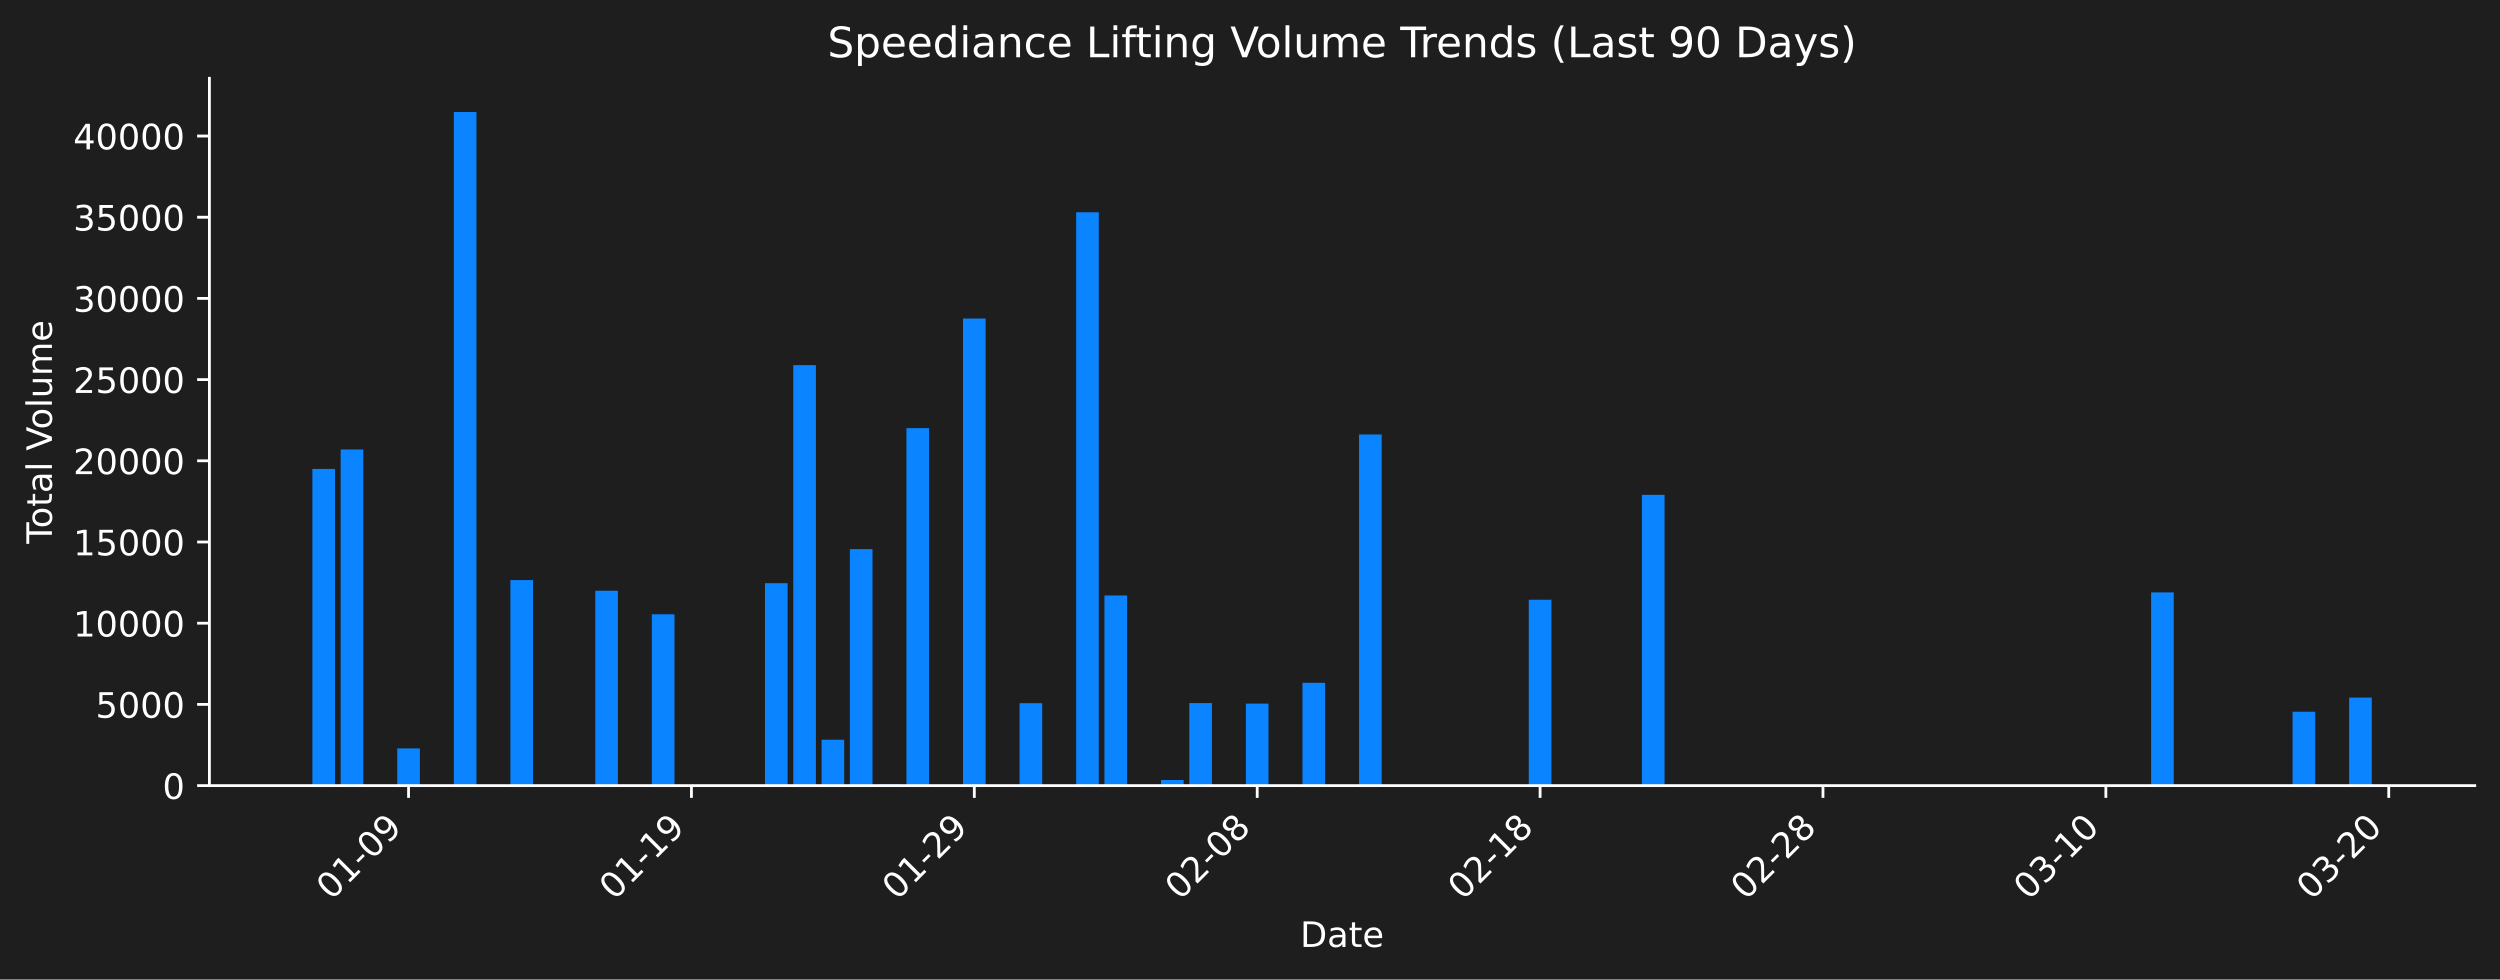
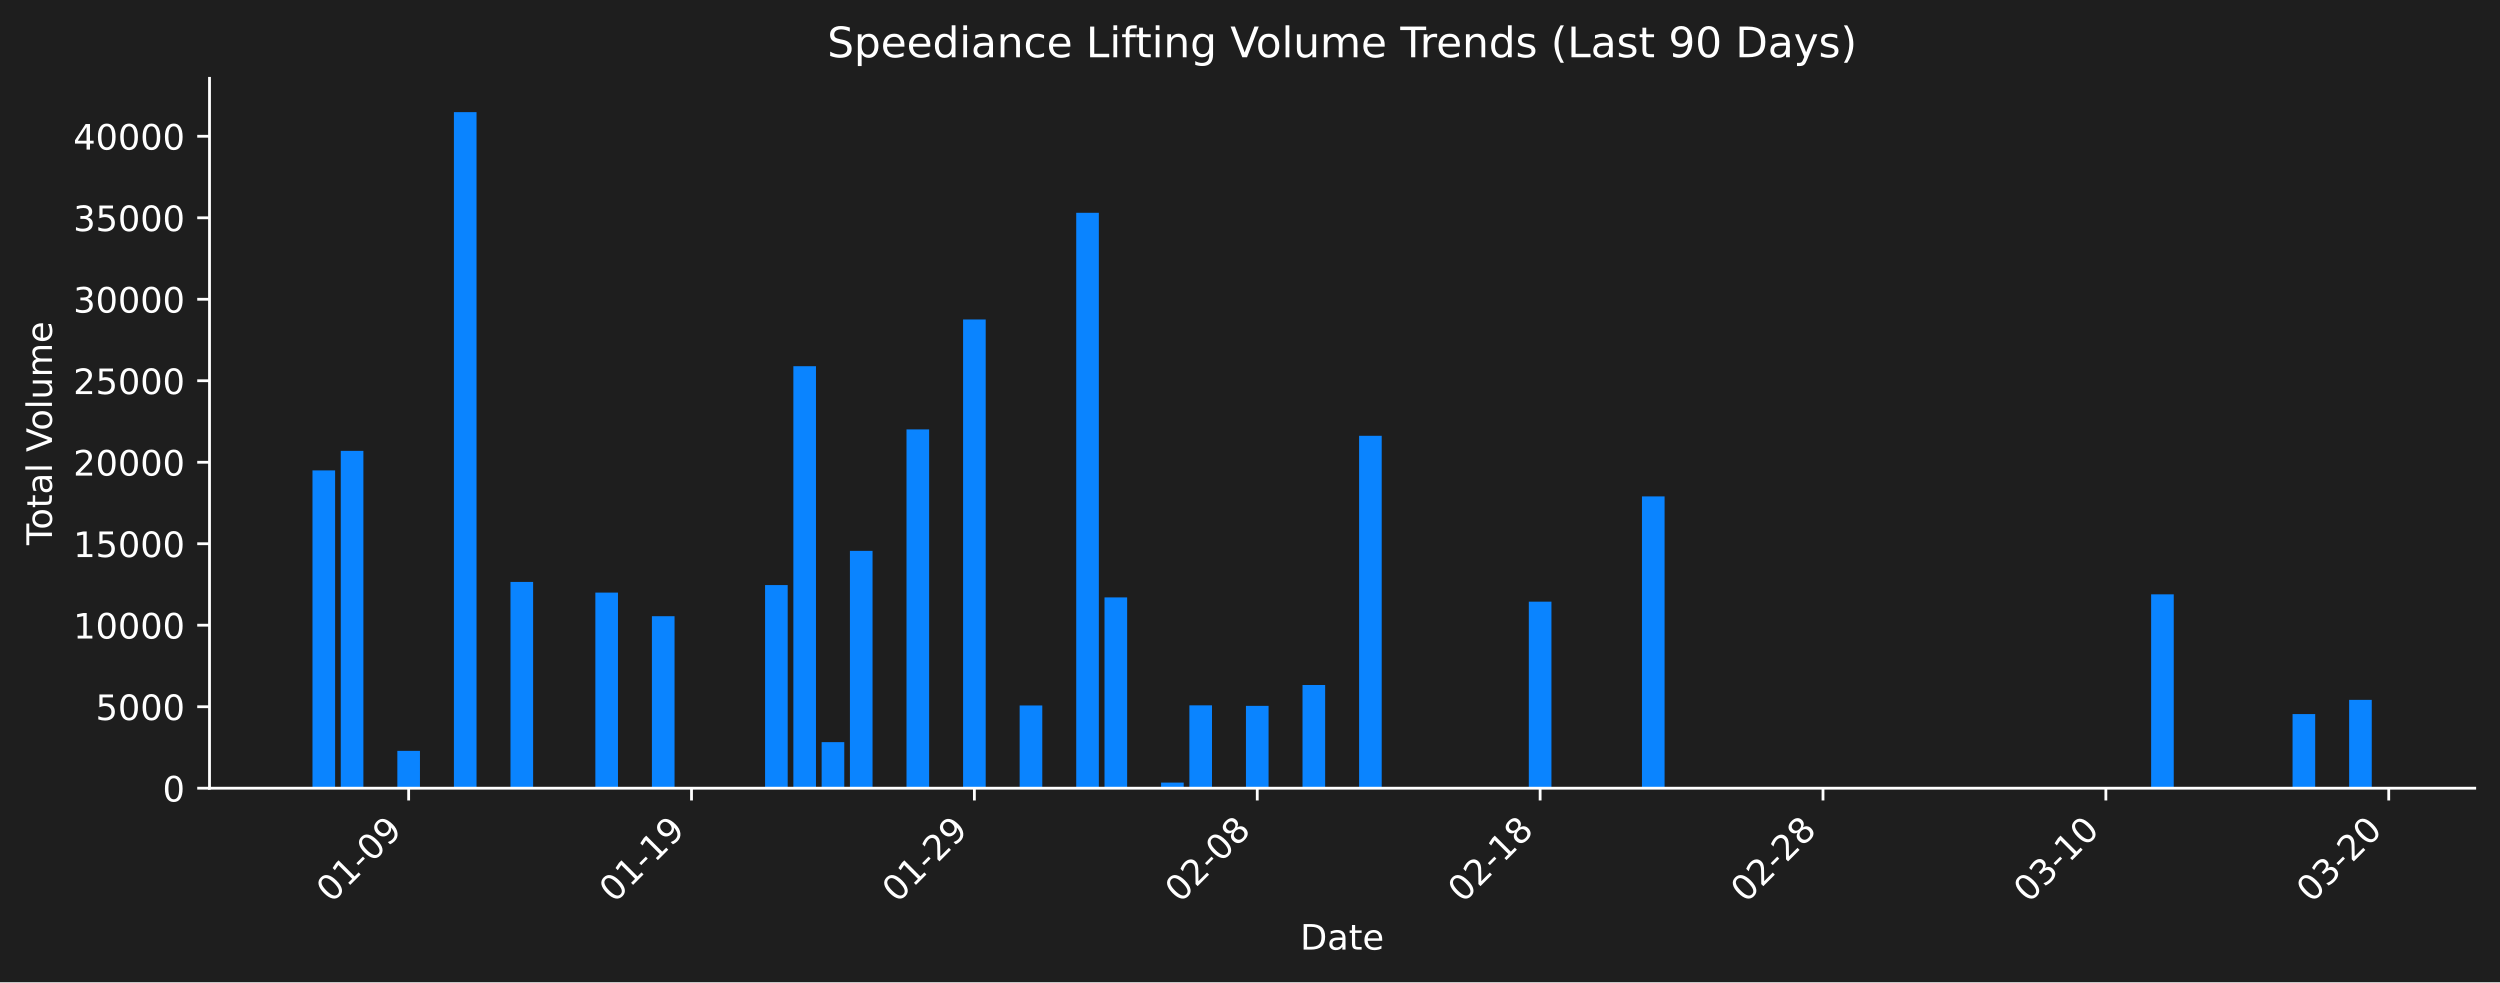
- <svg xmlns="http://www.w3.org/2000/svg" xmlns:xlink="http://www.w3.org/1999/xlink" width="712.621pt" height="279.207pt" viewBox="0 0 712.621 279.207" version="1.1">
+ <svg xmlns="http://www.w3.org/2000/svg" xmlns:xlink="http://www.w3.org/1999/xlink" width="712.261pt" height="279.832pt" viewBox="0 0 712.261 279.832" version="1.1">
  <defs>
    <style type="text/css">*{stroke-linejoin: round; stroke-linecap: butt}</style>
  </defs>
  <g id="figure_1">
    <g id="patch_1">
-       <path d="M 0 279.207  L 712.621 279.207  L 712.621 0  L 0 0  z " style="fill: #1e1e1e" />
+       <path d="M 0 279.832  L 712.261 279.832  L 712.261 0  L 0 0  z " style="fill: #1e1e1e" />
    </g>
    <g id="axes_1">
      <g id="patch_2">
-         <path d="M 59.691 223.939  L 705.421 223.939  L 705.421 22.318  L 59.691 22.318  L 59.691 223.939  z " style="fill: none" />
+         <path d="M 59.691 224.563  L 705.061 224.563  L 705.061 22.318  L 59.691 22.318  L 59.691 224.563  z " style="fill: none" />
      </g>
      <g id="patch_3">
-         <path d="M 89.042 223.939  L 95.493 223.939  L 95.493 133.677  L 89.042 133.677  z " clip-path="url(#pd6bc29a1fb)" style="fill: #0a84ff" />
+         <path d="M 89.026 224.563  L 95.473 224.563  L 95.473 134.022  L 89.026 134.022  z " clip-path="url(#p6dfd182c86)" style="fill: #0a84ff" />
      </g>
      <g id="patch_4">
-         <path d="M 97.106 223.939  L 103.556 223.939  L 103.556 128.127  L 97.106 128.127  z " clip-path="url(#pd6bc29a1fb)" style="fill: #0a84ff" />
+         <path d="M 97.085 224.563  L 103.532 224.563  L 103.532 128.454  L 97.085 128.454  z " clip-path="url(#p6dfd182c86)" style="fill: #0a84ff" />
      </g>
      <g id="patch_5">
-         <path d="M 113.233 223.939  L 119.684 223.939  L 119.684 213.324  L 113.233 213.324  z " clip-path="url(#pd6bc29a1fb)" style="fill: #0a84ff" />
+         <path d="M 113.203 224.563  L 119.65 224.563  L 119.65 213.916  L 113.203 213.916  z " clip-path="url(#p6dfd182c86)" style="fill: #0a84ff" />
      </g>
      <g id="patch_6">
-         <path d="M 129.36 223.939  L 135.811 223.939  L 135.811 31.919  L 129.36 31.919  z " clip-path="url(#pd6bc29a1fb)" style="fill: #0a84ff" />
+         <path d="M 129.321 224.563  L 135.768 224.563  L 135.768 31.949  L 129.321 31.949  z " clip-path="url(#p6dfd182c86)" style="fill: #0a84ff" />
      </g>
      <g id="patch_7">
-         <path d="M 145.487 223.939  L 151.938 223.939  L 151.938 165.353  L 145.487 165.353  z " clip-path="url(#pd6bc29a1fb)" style="fill: #0a84ff" />
+         <path d="M 145.439 224.563  L 151.886 224.563  L 151.886 165.796  L 145.439 165.796  z " clip-path="url(#p6dfd182c86)" style="fill: #0a84ff" />
      </g>
      <g id="patch_8">
-         <path d="M 169.678 223.939  L 176.128 223.939  L 176.128 168.381  L 169.678 168.381  z " clip-path="url(#pd6bc29a1fb)" style="fill: #0a84ff" />
+         <path d="M 169.616 224.563  L 176.064 224.563  L 176.064 168.833  L 169.616 168.833  z " clip-path="url(#p6dfd182c86)" style="fill: #0a84ff" />
      </g>
      <g id="patch_9">
-         <path d="M 185.805 223.939  L 192.256 223.939  L 192.256 175.093  L 185.805 175.093  z " clip-path="url(#pd6bc29a1fb)" style="fill: #0a84ff" />
+         <path d="M 185.734 224.563  L 192.182 224.563  L 192.182 175.566  L 185.734 175.566  z " clip-path="url(#p6dfd182c86)" style="fill: #0a84ff" />
      </g>
      <g id="patch_10">
-         <path d="M 218.059 223.939  L 224.51 223.939  L 224.51 166.238  L 218.059 166.238  z " clip-path="url(#pd6bc29a1fb)" style="fill: #0a84ff" />
+         <path d="M 217.971 224.563  L 224.418 224.563  L 224.418 166.683  L 217.971 166.683  z " clip-path="url(#p6dfd182c86)" style="fill: #0a84ff" />
      </g>
      <g id="patch_11">
-         <path d="M 226.123 223.939  L 232.573 223.939  L 232.573 104.079  L 226.123 104.079  z " clip-path="url(#pd6bc29a1fb)" style="fill: #0a84ff" />
+         <path d="M 226.03 224.563  L 232.477 224.563  L 232.477 104.332  L 226.03 104.332  z " clip-path="url(#p6dfd182c86)" style="fill: #0a84ff" />
      </g>
      <g id="patch_12">
-         <path d="M 234.186 223.939  L 240.637 223.939  L 240.637 210.858  L 234.186 210.858  z " clip-path="url(#pd6bc29a1fb)" style="fill: #0a84ff" />
+         <path d="M 234.089 224.563  L 240.536 224.563  L 240.536 211.442  L 234.089 211.442  z " clip-path="url(#p6dfd182c86)" style="fill: #0a84ff" />
      </g>
      <g id="patch_13">
-         <path d="M 242.25 223.939  L 248.701 223.939  L 248.701 156.53  L 242.25 156.53  z " clip-path="url(#pd6bc29a1fb)" style="fill: #0a84ff" />
+         <path d="M 242.148 224.563  L 248.595 224.563  L 248.595 156.946  L 242.148 156.946  z " clip-path="url(#p6dfd182c86)" style="fill: #0a84ff" />
      </g>
      <g id="patch_14">
-         <path d="M 250.313 223.939  L 256.764 223.939  L 256.764 223.6  L 250.313 223.6  z " clip-path="url(#pd6bc29a1fb)" style="fill: #0a84ff" />
+         <path d="M 250.207 224.563  L 256.654 224.563  L 256.654 224.224  L 250.207 224.224  z " clip-path="url(#p6dfd182c86)" style="fill: #0a84ff" />
      </g>
      <g id="patch_15">
-         <path d="M 258.377 223.939  L 264.828 223.939  L 264.828 122.033  L 258.377 122.033  z " clip-path="url(#pd6bc29a1fb)" style="fill: #0a84ff" />
+         <path d="M 258.266 224.563  L 264.713 224.563  L 264.713 122.341  L 258.266 122.341  z " clip-path="url(#p6dfd182c86)" style="fill: #0a84ff" />
      </g>
      <g id="patch_16">
-         <path d="M 274.504 223.939  L 280.955 223.939  L 280.955 90.803  L 274.504 90.803  z " clip-path="url(#pd6bc29a1fb)" style="fill: #0a84ff" />
+         <path d="M 274.384 224.563  L 280.831 224.563  L 280.831 91.015  L 274.384 91.015  z " clip-path="url(#p6dfd182c86)" style="fill: #0a84ff" />
      </g>
      <g id="patch_17">
-         <path d="M 282.567 223.939  L 289.018 223.939  L 289.018 223.79  L 282.567 223.79  z " clip-path="url(#pd6bc29a1fb)" style="fill: #0a84ff" />
+         <path d="M 282.443 224.563  L 288.89 224.563  L 288.89 224.414  L 282.443 224.414  z " clip-path="url(#p6dfd182c86)" style="fill: #0a84ff" />
      </g>
      <g id="patch_18">
-         <path d="M 290.631 223.939  L 297.082 223.939  L 297.082 200.442  L 290.631 200.442  z " clip-path="url(#pd6bc29a1fb)" style="fill: #0a84ff" />
+         <path d="M 290.502 224.563  L 296.95 224.563  L 296.95 200.993  L 290.502 200.993  z " clip-path="url(#p6dfd182c86)" style="fill: #0a84ff" />
      </g>
      <g id="patch_19">
-         <path d="M 306.758 223.939  L 313.209 223.939  L 313.209 60.51  L 306.758 60.51  z " clip-path="url(#pd6bc29a1fb)" style="fill: #0a84ff" />
+         <path d="M 306.62 224.563  L 313.068 224.563  L 313.068 60.629  L 306.62 60.629  z " clip-path="url(#p6dfd182c86)" style="fill: #0a84ff" />
      </g>
      <g id="patch_20">
-         <path d="M 314.822 223.939  L 321.273 223.939  L 321.273 169.737  L 314.822 169.737  z " clip-path="url(#pd6bc29a1fb)" style="fill: #0a84ff" />
+         <path d="M 314.679 224.563  L 321.127 224.563  L 321.127 170.194  L 314.679 170.194  z " clip-path="url(#p6dfd182c86)" style="fill: #0a84ff" />
      </g>
      <g id="patch_21">
-         <path d="M 330.949 223.939  L 337.4 223.939  L 337.4 222.344  L 330.949 222.344  z " clip-path="url(#pd6bc29a1fb)" style="fill: #0a84ff" />
+         <path d="M 330.798 224.563  L 337.245 224.563  L 337.245 222.964  L 330.798 222.964  z " clip-path="url(#p6dfd182c86)" style="fill: #0a84ff" />
      </g>
      <g id="patch_22">
-         <path d="M 339.012 223.939  L 345.463 223.939  L 345.463 200.409  L 339.012 200.409  z " clip-path="url(#pd6bc29a1fb)" style="fill: #0a84ff" />
+         <path d="M 338.857 224.563  L 345.304 224.563  L 345.304 200.961  L 338.857 200.961  z " clip-path="url(#p6dfd182c86)" style="fill: #0a84ff" />
      </g>
      <g id="patch_23">
-         <path d="M 355.14 223.939  L 361.59 223.939  L 361.59 200.553  L 355.14 200.553  z " clip-path="url(#pd6bc29a1fb)" style="fill: #0a84ff" />
+         <path d="M 354.975 224.563  L 361.422 224.563  L 361.422 201.105  L 354.975 201.105  z " clip-path="url(#p6dfd182c86)" style="fill: #0a84ff" />
      </g>
      <g id="patch_24">
-         <path d="M 371.267 223.939  L 377.717 223.939  L 377.717 194.625  L 371.267 194.625  z " clip-path="url(#pd6bc29a1fb)" style="fill: #0a84ff" />
+         <path d="M 371.093 224.563  L 377.54 224.563  L 377.54 195.159  L 371.093 195.159  z " clip-path="url(#p6dfd182c86)" style="fill: #0a84ff" />
      </g>
      <g id="patch_25">
-         <path d="M 387.394 223.939  L 393.845 223.939  L 393.845 123.845  L 387.394 123.845  z " clip-path="url(#pd6bc29a1fb)" style="fill: #0a84ff" />
+         <path d="M 387.211 224.563  L 393.658 224.563  L 393.658 124.159  L 387.211 124.159  z " clip-path="url(#p6dfd182c86)" style="fill: #0a84ff" />
      </g>
      <g id="patch_26">
-         <path d="M 435.775 223.939  L 442.226 223.939  L 442.226 170.95  L 435.775 170.95  z " clip-path="url(#pd6bc29a1fb)" style="fill: #0a84ff" />
+         <path d="M 435.565 224.563  L 442.013 224.563  L 442.013 171.41  L 435.565 171.41  z " clip-path="url(#p6dfd182c86)" style="fill: #0a84ff" />
      </g>
      <g id="patch_27">
-         <path d="M 468.029 223.939  L 474.48 223.939  L 474.48 141.063  L 468.029 141.063  z " clip-path="url(#pd6bc29a1fb)" style="fill: #0a84ff" />
+         <path d="M 467.802 224.563  L 474.249 224.563  L 474.249 141.43  L 467.802 141.43  z " clip-path="url(#p6dfd182c86)" style="fill: #0a84ff" />
      </g>
      <g id="patch_28">
-         <path d="M 613.173 223.939  L 619.624 223.939  L 619.624 168.867  L 613.173 168.867  z " clip-path="url(#pd6bc29a1fb)" style="fill: #0a84ff" />
+         <path d="M 612.865 224.563  L 619.312 224.563  L 619.312 169.321  L 612.865 169.321  z " clip-path="url(#p6dfd182c86)" style="fill: #0a84ff" />
      </g>
      <g id="patch_29">
-         <path d="M 653.491 223.939  L 659.942 223.939  L 659.942 202.876  L 653.491 202.876  z " clip-path="url(#pd6bc29a1fb)" style="fill: #0a84ff" />
+         <path d="M 653.16 224.563  L 659.607 224.563  L 659.607 203.436  L 653.16 203.436  z " clip-path="url(#p6dfd182c86)" style="fill: #0a84ff" />
      </g>
      <g id="patch_30">
-         <path d="M 669.618 223.939  L 676.069 223.939  L 676.069 198.844  L 669.618 198.844  z " clip-path="url(#pd6bc29a1fb)" style="fill: #0a84ff" />
+         <path d="M 669.278 224.563  L 675.726 224.563  L 675.726 199.391  L 669.278 199.391  z " clip-path="url(#p6dfd182c86)" style="fill: #0a84ff" />
      </g>
      <g id="matplotlib.axis_1">
        <g id="xtick_1">
          <g id="line2d_1">
            <defs>
-               <path id="ma59f848397" d="M 0 0  L 0 3.5  " style="stroke: #ffffff; stroke-width: 0.8" />
+               <path id="mff3b256aa1" d="M 0 0  L 0 3.5  " style="stroke: #ffffff; stroke-width: 0.8" />
            </defs>
            <g>
-               <use xlink:href="#ma59f848397" x="116.458" y="223.939" style="fill: #ffffff; stroke: #ffffff; stroke-width: 0.8" />
+               <use xlink:href="#mff3b256aa1" x="116.426" y="224.563" style="fill: #ffffff; stroke: #ffffff; stroke-width: 0.8" />
            </g>
          </g>
          <g id="text_1">
-             <g style="fill: #ffffff" transform="translate(94.44056 256.8584) rotate(-45) scale(0.1 -0.1)">
+             <g style="fill: #ffffff" transform="translate(94.40891 257.483) rotate(-45) scale(0.1 -0.1)">
              <defs>
                <path id="DejaVuSans-30" d="M 2034 4250  Q 1547 4250 1301 3770  Q 1056 3291 1056 2328  Q 1056 1369 1301 889  Q 1547 409 2034 409  Q 2525 409 2770 889  Q 3016 1369 3016 2328  Q 3016 3291 2770 3770  Q 2525 4250 2034 4250  z M 2034 4750  Q 2819 4750 3233 4129  Q 3647 3509 3647 2328  Q 3647 1150 3233 529  Q 2819 -91 2034 -91  Q 1250 -91 836 529  Q 422 1150 422 2328  Q 422 3509 836 4129  Q 1250 4750 2034 4750  z " transform="scale(0.015625)" />
                <path id="DejaVuSans-31" d="M 794 531  L 1825 531  L 1825 4091  L 703 3866  L 703 4441  L 1819 4666  L 2450 4666  L 2450 531  L 3481 531  L 3481 0  L 794 0  L 794 531  z " transform="scale(0.015625)" />
                <path id="DejaVuSans-2d" d="M 313 2009  L 1997 2009  L 1997 1497  L 313 1497  L 313 2009  z " transform="scale(0.015625)" />
                <path id="DejaVuSans-39" d="M 703 97  L 703 672  Q 941 559 1184 500  Q 1428 441 1663 441  Q 2288 441 2617 861  Q 2947 1281 2994 2138  Q 2813 1869 2534 1725  Q 2256 1581 1919 1581  Q 1219 1581 811 2004  Q 403 2428 403 3163  Q 403 3881 828 4315  Q 1253 4750 1959 4750  Q 2769 4750 3195 4129  Q 3622 3509 3622 2328  Q 3622 1225 3098 567  Q 2575 -91 1691 -91  Q 1453 -91 1209 -44  Q 966 3 703 97  z M 1959 2075  Q 2384 2075 2632 2365  Q 2881 2656 2881 3163  Q 2881 3666 2632 3958  Q 2384 4250 1959 4250  Q 1534 4250 1286 3958  Q 1038 3666 1038 3163  Q 1038 2656 1286 2365  Q 1534 2075 1959 2075  z " transform="scale(0.015625)" />
              </defs>
              <use xlink:href="#DejaVuSans-30" />
              <use xlink:href="#DejaVuSans-31" transform="translate(63.62305 0)" />
              <use xlink:href="#DejaVuSans-2d" transform="translate(127.2461 0)" />
              <use xlink:href="#DejaVuSans-30" transform="translate(163.3301 0)" />
              <use xlink:href="#DejaVuSans-39" transform="translate(226.9531 0)" />
            </g>
          </g>
        </g>
        <g id="xtick_2">
          <g id="line2d_2">
            <g>
-               <use xlink:href="#ma59f848397" x="197.094" y="223.939" style="fill: #ffffff; stroke: #ffffff; stroke-width: 0.8" />
+               <use xlink:href="#mff3b256aa1" x="197.017" y="224.563" style="fill: #ffffff; stroke: #ffffff; stroke-width: 0.8" />
            </g>
          </g>
          <g id="text_2">
-             <g style="fill: #ffffff" transform="translate(175.0762 256.8584) rotate(-45) scale(0.1 -0.1)">
+             <g style="fill: #ffffff" transform="translate(174.9996 257.483) rotate(-45) scale(0.1 -0.1)">
              <use xlink:href="#DejaVuSans-30" />
              <use xlink:href="#DejaVuSans-31" transform="translate(63.62305 0)" />
              <use xlink:href="#DejaVuSans-2d" transform="translate(127.2461 0)" />
              <use xlink:href="#DejaVuSans-31" transform="translate(163.3301 0)" />
              <use xlink:href="#DejaVuSans-39" transform="translate(226.9531 0)" />
            </g>
          </g>
        </g>
        <g id="xtick_3">
          <g id="line2d_3">
            <g>
-               <use xlink:href="#ma59f848397" x="277.729" y="223.939" style="fill: #ffffff; stroke: #ffffff; stroke-width: 0.8" />
+               <use xlink:href="#mff3b256aa1" x="277.608" y="224.563" style="fill: #ffffff; stroke: #ffffff; stroke-width: 0.8" />
            </g>
          </g>
          <g id="text_3">
-             <g style="fill: #ffffff" transform="translate(255.7118 256.8584) rotate(-45) scale(0.1 -0.1)">
+             <g style="fill: #ffffff" transform="translate(255.5902 257.483) rotate(-45) scale(0.1 -0.1)">
              <defs>
                <path id="DejaVuSans-32" d="M 1228 531  L 3431 531  L 3431 0  L 469 0  L 469 531  Q 828 903 1448 1529  Q 2069 2156 2228 2338  Q 2531 2678 2651 2914  Q 2772 3150 2772 3378  Q 2772 3750 2511 3984  Q 2250 4219 1831 4219  Q 1534 4219 1204 4116  Q 875 4013 500 3803  L 500 4441  Q 881 4594 1212 4672  Q 1544 4750 1819 4750  Q 2544 4750 2975 4387  Q 3406 4025 3406 3419  Q 3406 3131 3298 2873  Q 3191 2616 2906 2266  Q 2828 2175 2409 1742  Q 1991 1309 1228 531  z " transform="scale(0.015625)" />
              </defs>
              <use xlink:href="#DejaVuSans-30" />
              <use xlink:href="#DejaVuSans-31" transform="translate(63.62305 0)" />
              <use xlink:href="#DejaVuSans-2d" transform="translate(127.2461 0)" />
              <use xlink:href="#DejaVuSans-32" transform="translate(163.3301 0)" />
              <use xlink:href="#DejaVuSans-39" transform="translate(226.9531 0)" />
            </g>
          </g>
        </g>
        <g id="xtick_4">
          <g id="line2d_4">
            <g>
-               <use xlink:href="#ma59f848397" x="358.365" y="223.939" style="fill: #ffffff; stroke: #ffffff; stroke-width: 0.8" />
+               <use xlink:href="#mff3b256aa1" x="358.198" y="224.563" style="fill: #ffffff; stroke: #ffffff; stroke-width: 0.8" />
            </g>
          </g>
          <g id="text_4">
-             <g style="fill: #ffffff" transform="translate(336.3474 256.8584) rotate(-45) scale(0.1 -0.1)">
+             <g style="fill: #ffffff" transform="translate(336.1809 257.483) rotate(-45) scale(0.1 -0.1)">
              <defs>
                <path id="DejaVuSans-38" d="M 2034 2216  Q 1584 2216 1326 1975  Q 1069 1734 1069 1313  Q 1069 891 1326 650  Q 1584 409 2034 409  Q 2484 409 2743 651  Q 3003 894 3003 1313  Q 3003 1734 2745 1975  Q 2488 2216 2034 2216  z M 1403 2484  Q 997 2584 770 2862  Q 544 3141 544 3541  Q 544 4100 942 4425  Q 1341 4750 2034 4750  Q 2731 4750 3128 4425  Q 3525 4100 3525 3541  Q 3525 3141 3298 2862  Q 3072 2584 2669 2484  Q 3125 2378 3379 2068  Q 3634 1759 3634 1313  Q 3634 634 3220 271  Q 2806 -91 2034 -91  Q 1263 -91 848 271  Q 434 634 434 1313  Q 434 1759 690 2068  Q 947 2378 1403 2484  z M 1172 3481  Q 1172 3119 1398 2916  Q 1625 2713 2034 2713  Q 2441 2713 2670 2916  Q 2900 3119 2900 3481  Q 2900 3844 2670 4047  Q 2441 4250 2034 4250  Q 1625 4250 1398 4047  Q 1172 3844 1172 3481  z " transform="scale(0.015625)" />
              </defs>
              <use xlink:href="#DejaVuSans-30" />
              <use xlink:href="#DejaVuSans-32" transform="translate(63.62305 0)" />
              <use xlink:href="#DejaVuSans-2d" transform="translate(127.2461 0)" />
              <use xlink:href="#DejaVuSans-30" transform="translate(163.3301 0)" />
              <use xlink:href="#DejaVuSans-38" transform="translate(226.9531 0)" />
            </g>
          </g>
        </g>
        <g id="xtick_5">
          <g id="line2d_5">
            <g>
-               <use xlink:href="#ma59f848397" x="439.001" y="223.939" style="fill: #ffffff; stroke: #ffffff; stroke-width: 0.8" />
+               <use xlink:href="#mff3b256aa1" x="438.789" y="224.563" style="fill: #ffffff; stroke: #ffffff; stroke-width: 0.8" />
            </g>
          </g>
          <g id="text_5">
-             <g style="fill: #ffffff" transform="translate(416.983 256.8584) rotate(-45) scale(0.1 -0.1)">
+             <g style="fill: #ffffff" transform="translate(416.7715 257.483) rotate(-45) scale(0.1 -0.1)">
              <use xlink:href="#DejaVuSans-30" />
              <use xlink:href="#DejaVuSans-32" transform="translate(63.62305 0)" />
              <use xlink:href="#DejaVuSans-2d" transform="translate(127.2461 0)" />
              <use xlink:href="#DejaVuSans-31" transform="translate(163.3301 0)" />
              <use xlink:href="#DejaVuSans-38" transform="translate(226.9531 0)" />
            </g>
          </g>
        </g>
        <g id="xtick_6">
          <g id="line2d_6">
            <g>
-               <use xlink:href="#ma59f848397" x="519.636" y="223.939" style="fill: #ffffff; stroke: #ffffff; stroke-width: 0.8" />
+               <use xlink:href="#mff3b256aa1" x="519.38" y="224.563" style="fill: #ffffff; stroke: #ffffff; stroke-width: 0.8" />
            </g>
          </g>
          <g id="text_6">
-             <g style="fill: #ffffff" transform="translate(497.6186 256.8584) rotate(-45) scale(0.1 -0.1)">
+             <g style="fill: #ffffff" transform="translate(497.3622 257.483) rotate(-45) scale(0.1 -0.1)">
              <use xlink:href="#DejaVuSans-30" />
              <use xlink:href="#DejaVuSans-32" transform="translate(63.62305 0)" />
              <use xlink:href="#DejaVuSans-2d" transform="translate(127.2461 0)" />
              <use xlink:href="#DejaVuSans-32" transform="translate(163.3301 0)" />
              <use xlink:href="#DejaVuSans-38" transform="translate(226.9531 0)" />
            </g>
          </g>
        </g>
        <g id="xtick_7">
          <g id="line2d_7">
            <g>
-               <use xlink:href="#ma59f848397" x="600.272" y="223.939" style="fill: #ffffff; stroke: #ffffff; stroke-width: 0.8" />
+               <use xlink:href="#mff3b256aa1" x="599.97" y="224.563" style="fill: #ffffff; stroke: #ffffff; stroke-width: 0.8" />
            </g>
          </g>
          <g id="text_7">
-             <g style="fill: #ffffff" transform="translate(578.2542 256.8584) rotate(-45) scale(0.1 -0.1)">
+             <g style="fill: #ffffff" transform="translate(577.9529 257.483) rotate(-45) scale(0.1 -0.1)">
              <defs>
                <path id="DejaVuSans-33" d="M 2597 2516  Q 3050 2419 3304 2112  Q 3559 1806 3559 1356  Q 3559 666 3084 287  Q 2609 -91 1734 -91  Q 1441 -91 1130 -33  Q 819 25 488 141  L 488 750  Q 750 597 1062 519  Q 1375 441 1716 441  Q 2309 441 2620 675  Q 2931 909 2931 1356  Q 2931 1769 2642 2001  Q 2353 2234 1838 2234  L 1294 2234  L 1294 2753  L 1863 2753  Q 2328 2753 2575 2939  Q 2822 3125 2822 3475  Q 2822 3834 2567 4026  Q 2313 4219 1838 4219  Q 1578 4219 1281 4162  Q 984 4106 628 3988  L 628 4550  Q 988 4650 1302 4700  Q 1616 4750 1894 4750  Q 2613 4750 3031 4423  Q 3450 4097 3450 3541  Q 3450 3153 3228 2886  Q 3006 2619 2597 2516  z " transform="scale(0.015625)" />
              </defs>
              <use xlink:href="#DejaVuSans-30" />
              <use xlink:href="#DejaVuSans-33" transform="translate(63.62305 0)" />
              <use xlink:href="#DejaVuSans-2d" transform="translate(127.2461 0)" />
              <use xlink:href="#DejaVuSans-31" transform="translate(163.3301 0)" />
              <use xlink:href="#DejaVuSans-30" transform="translate(226.9531 0)" />
            </g>
          </g>
        </g>
        <g id="xtick_8">
          <g id="line2d_8">
            <g>
-               <use xlink:href="#ma59f848397" x="680.907" y="223.939" style="fill: #ffffff; stroke: #ffffff; stroke-width: 0.8" />
+               <use xlink:href="#mff3b256aa1" x="680.561" y="224.563" style="fill: #ffffff; stroke: #ffffff; stroke-width: 0.8" />
            </g>
          </g>
          <g id="text_8">
-             <g style="fill: #ffffff" transform="translate(658.8899 256.8584) rotate(-45) scale(0.1 -0.1)">
+             <g style="fill: #ffffff" transform="translate(658.5435 257.483) rotate(-45) scale(0.1 -0.1)">
              <use xlink:href="#DejaVuSans-30" />
              <use xlink:href="#DejaVuSans-33" transform="translate(63.62305 0)" />
              <use xlink:href="#DejaVuSans-2d" transform="translate(127.2461 0)" />
              <use xlink:href="#DejaVuSans-32" transform="translate(163.3301 0)" />
              <use xlink:href="#DejaVuSans-30" transform="translate(226.9531 0)" />
            </g>
          </g>
        </g>
        <g id="text_9">
-           <g style="fill: #ffffff" transform="translate(370.6048 269.9274) scale(0.1 -0.1)">
+           <g style="fill: #ffffff" transform="translate(370.4248 270.552) scale(0.1 -0.1)">
            <defs>
              <path id="DejaVuSans-44" d="M 1259 4147  L 1259 519  L 2022 519  Q 2988 519 3436 956  Q 3884 1394 3884 2338  Q 3884 3275 3436 3711  Q 2988 4147 2022 4147  L 1259 4147  z M 628 4666  L 1925 4666  Q 3281 4666 3915 4102  Q 4550 3538 4550 2338  Q 4550 1131 3912 565  Q 3275 0 1925 0  L 628 0  L 628 4666  z " transform="scale(0.015625)" />
              <path id="DejaVuSans-61" d="M 2194 1759  Q 1497 1759 1228 1600  Q 959 1441 959 1056  Q 959 750 1161 570  Q 1363 391 1709 391  Q 2188 391 2477 730  Q 2766 1069 2766 1631  L 2766 1759  L 2194 1759  z M 3341 1997  L 3341 0  L 2766 0  L 2766 531  Q 2569 213 2275 61  Q 1981 -91 1556 -91  Q 1019 -91 701 211  Q 384 513 384 1019  Q 384 1609 779 1909  Q 1175 2209 1959 2209  L 2766 2209  L 2766 2266  Q 2766 2663 2505 2880  Q 2244 3097 1772 3097  Q 1472 3097 1187 3025  Q 903 2953 641 2809  L 641 3341  Q 956 3463 1253 3523  Q 1550 3584 1831 3584  Q 2591 3584 2966 3190  Q 3341 2797 3341 1997  z " transform="scale(0.015625)" />
              <path id="DejaVuSans-74" d="M 1172 4494  L 1172 3500  L 2356 3500  L 2356 3053  L 1172 3053  L 1172 1153  Q 1172 725 1289 603  Q 1406 481 1766 481  L 2356 481  L 2356 0  L 1766 0  Q 1100 0 847 248  Q 594 497 594 1153  L 594 3053  L 172 3053  L 172 3500  L 594 3500  L 594 4494  L 1172 4494  z " transform="scale(0.015625)" />
              <path id="DejaVuSans-65" d="M 3597 1894  L 3597 1613  L 953 1613  Q 991 1019 1311 708  Q 1631 397 2203 397  Q 2534 397 2845 478  Q 3156 559 3463 722  L 3463 178  Q 3153 47 2828 -22  Q 2503 -91 2169 -91  Q 1331 -91 842 396  Q 353 884 353 1716  Q 353 2575 817 3079  Q 1281 3584 2069 3584  Q 2775 3584 3186 3129  Q 3597 2675 3597 1894  z M 3022 2063  Q 3016 2534 2758 2815  Q 2500 3097 2075 3097  Q 1594 3097 1305 2825  Q 1016 2553 972 2059  L 3022 2063  z " transform="scale(0.015625)" />
            </defs>
            <use xlink:href="#DejaVuSans-44" />
            <use xlink:href="#DejaVuSans-61" transform="translate(77.00195 0)" />
            <use xlink:href="#DejaVuSans-74" transform="translate(138.2812 0)" />
            <use xlink:href="#DejaVuSans-65" transform="translate(177.4902 0)" />
          </g>
        </g>
      </g>
      <g id="matplotlib.axis_2">
        <g id="ytick_1">
          <g id="line2d_9">
            <defs>
-               <path id="m8be7cfb308" d="M 0 0  L -3.5 0  " style="stroke: #ffffff; stroke-width: 0.8" />
+               <path id="m196c64fb86" d="M 0 0  L -3.5 0  " style="stroke: #ffffff; stroke-width: 0.8" />
            </defs>
            <g>
-               <use xlink:href="#m8be7cfb308" x="59.691" y="223.939" style="fill: #ffffff; stroke: #ffffff; stroke-width: 0.8" />
+               <use xlink:href="#m196c64fb86" x="59.691" y="224.563" style="fill: #ffffff; stroke: #ffffff; stroke-width: 0.8" />
            </g>
          </g>
          <g id="text_10">
-             <g style="fill: #ffffff" transform="translate(46.32812 227.7378) scale(0.1 -0.1)">
+             <g style="fill: #ffffff" transform="translate(46.32812 228.3623) scale(0.1 -0.1)">
              <use xlink:href="#DejaVuSans-30" />
            </g>
          </g>
        </g>
        <g id="ytick_2">
          <g id="line2d_10">
            <g>
-               <use xlink:href="#m8be7cfb308" x="59.691" y="200.793" style="fill: #ffffff; stroke: #ffffff; stroke-width: 0.8" />
+               <use xlink:href="#m196c64fb86" x="59.691" y="201.346" style="fill: #ffffff; stroke: #ffffff; stroke-width: 0.8" />
            </g>
          </g>
          <g id="text_11">
-             <g style="fill: #ffffff" transform="translate(27.24063 204.5926) scale(0.1 -0.1)">
+             <g style="fill: #ffffff" transform="translate(27.24063 205.1454) scale(0.1 -0.1)">
              <defs>
                <path id="DejaVuSans-35" d="M 691 4666  L 3169 4666  L 3169 4134  L 1269 4134  L 1269 2991  Q 1406 3038 1543 3061  Q 1681 3084 1819 3084  Q 2600 3084 3056 2656  Q 3513 2228 3513 1497  Q 3513 744 3044 326  Q 2575 -91 1722 -91  Q 1428 -91 1123 -41  Q 819 9 494 109  L 494 744  Q 775 591 1075 516  Q 1375 441 1709 441  Q 2250 441 2565 725  Q 2881 1009 2881 1497  Q 2881 1984 2565 2268  Q 2250 2553 1709 2553  Q 1456 2553 1204 2497  Q 953 2441 691 2322  L 691 4666  z " transform="scale(0.015625)" />
              </defs>
              <use xlink:href="#DejaVuSans-35" />
              <use xlink:href="#DejaVuSans-30" transform="translate(63.62305 0)" />
              <use xlink:href="#DejaVuSans-30" transform="translate(127.2461 0)" />
              <use xlink:href="#DejaVuSans-30" transform="translate(190.8691 0)" />
            </g>
          </g>
        </g>
        <g id="ytick_3">
          <g id="line2d_11">
            <g>
-               <use xlink:href="#m8be7cfb308" x="59.691" y="177.648" style="fill: #ffffff; stroke: #ffffff; stroke-width: 0.8" />
+               <use xlink:href="#m196c64fb86" x="59.691" y="178.129" style="fill: #ffffff; stroke: #ffffff; stroke-width: 0.8" />
            </g>
          </g>
          <g id="text_12">
-             <g style="fill: #ffffff" transform="translate(20.87813 181.4474) scale(0.1 -0.1)">
+             <g style="fill: #ffffff" transform="translate(20.87813 181.9285) scale(0.1 -0.1)">
              <use xlink:href="#DejaVuSans-31" />
              <use xlink:href="#DejaVuSans-30" transform="translate(63.62305 0)" />
              <use xlink:href="#DejaVuSans-30" transform="translate(127.2461 0)" />
              <use xlink:href="#DejaVuSans-30" transform="translate(190.8691 0)" />
              <use xlink:href="#DejaVuSans-30" transform="translate(254.4922 0)" />
            </g>
          </g>
        </g>
        <g id="ytick_4">
          <g id="line2d_12">
            <g>
-               <use xlink:href="#m8be7cfb308" x="59.691" y="154.503" style="fill: #ffffff; stroke: #ffffff; stroke-width: 0.8" />
+               <use xlink:href="#m196c64fb86" x="59.691" y="154.912" style="fill: #ffffff; stroke: #ffffff; stroke-width: 0.8" />
            </g>
          </g>
          <g id="text_13">
-             <g style="fill: #ffffff" transform="translate(20.87813 158.3022) scale(0.1 -0.1)">
+             <g style="fill: #ffffff" transform="translate(20.87813 158.7116) scale(0.1 -0.1)">
              <use xlink:href="#DejaVuSans-31" />
              <use xlink:href="#DejaVuSans-35" transform="translate(63.62305 0)" />
              <use xlink:href="#DejaVuSans-30" transform="translate(127.2461 0)" />
              <use xlink:href="#DejaVuSans-30" transform="translate(190.8691 0)" />
              <use xlink:href="#DejaVuSans-30" transform="translate(254.4922 0)" />
            </g>
          </g>
        </g>
        <g id="ytick_5">
          <g id="line2d_13">
            <g>
-               <use xlink:href="#m8be7cfb308" x="59.691" y="131.358" style="fill: #ffffff; stroke: #ffffff; stroke-width: 0.8" />
+               <use xlink:href="#m196c64fb86" x="59.691" y="131.696" style="fill: #ffffff; stroke: #ffffff; stroke-width: 0.8" />
            </g>
          </g>
          <g id="text_14">
-             <g style="fill: #ffffff" transform="translate(20.87813 135.157) scale(0.1 -0.1)">
+             <g style="fill: #ffffff" transform="translate(20.87813 135.4948) scale(0.1 -0.1)">
              <use xlink:href="#DejaVuSans-32" />
              <use xlink:href="#DejaVuSans-30" transform="translate(63.62305 0)" />
              <use xlink:href="#DejaVuSans-30" transform="translate(127.2461 0)" />
              <use xlink:href="#DejaVuSans-30" transform="translate(190.8691 0)" />
              <use xlink:href="#DejaVuSans-30" transform="translate(254.4922 0)" />
            </g>
          </g>
        </g>
        <g id="ytick_6">
          <g id="line2d_14">
            <g>
-               <use xlink:href="#m8be7cfb308" x="59.691" y="108.213" style="fill: #ffffff; stroke: #ffffff; stroke-width: 0.8" />
+               <use xlink:href="#m196c64fb86" x="59.691" y="108.479" style="fill: #ffffff; stroke: #ffffff; stroke-width: 0.8" />
            </g>
          </g>
          <g id="text_15">
-             <g style="fill: #ffffff" transform="translate(20.87813 112.0118) scale(0.1 -0.1)">
+             <g style="fill: #ffffff" transform="translate(20.87813 112.2779) scale(0.1 -0.1)">
              <use xlink:href="#DejaVuSans-32" />
              <use xlink:href="#DejaVuSans-35" transform="translate(63.62305 0)" />
              <use xlink:href="#DejaVuSans-30" transform="translate(127.2461 0)" />
              <use xlink:href="#DejaVuSans-30" transform="translate(190.8691 0)" />
              <use xlink:href="#DejaVuSans-30" transform="translate(254.4922 0)" />
            </g>
          </g>
        </g>
        <g id="ytick_7">
          <g id="line2d_15">
            <g>
-               <use xlink:href="#m8be7cfb308" x="59.691" y="85.067" style="fill: #ffffff; stroke: #ffffff; stroke-width: 0.8" />
+               <use xlink:href="#m196c64fb86" x="59.691" y="85.262" style="fill: #ffffff; stroke: #ffffff; stroke-width: 0.8" />
            </g>
          </g>
          <g id="text_16">
-             <g style="fill: #ffffff" transform="translate(20.87813 88.86661) scale(0.1 -0.1)">
+             <g style="fill: #ffffff" transform="translate(20.87813 89.06099) scale(0.1 -0.1)">
              <use xlink:href="#DejaVuSans-33" />
              <use xlink:href="#DejaVuSans-30" transform="translate(63.62305 0)" />
              <use xlink:href="#DejaVuSans-30" transform="translate(127.2461 0)" />
              <use xlink:href="#DejaVuSans-30" transform="translate(190.8691 0)" />
              <use xlink:href="#DejaVuSans-30" transform="translate(254.4922 0)" />
            </g>
          </g>
        </g>
        <g id="ytick_8">
          <g id="line2d_16">
            <g>
-               <use xlink:href="#m8be7cfb308" x="59.691" y="61.922" style="fill: #ffffff; stroke: #ffffff; stroke-width: 0.8" />
+               <use xlink:href="#m196c64fb86" x="59.691" y="62.045" style="fill: #ffffff; stroke: #ffffff; stroke-width: 0.8" />
            </g>
          </g>
          <g id="text_17">
-             <g style="fill: #ffffff" transform="translate(20.87813 65.72142) scale(0.1 -0.1)">
+             <g style="fill: #ffffff" transform="translate(20.87813 65.8441) scale(0.1 -0.1)">
              <use xlink:href="#DejaVuSans-33" />
              <use xlink:href="#DejaVuSans-35" transform="translate(63.62305 0)" />
              <use xlink:href="#DejaVuSans-30" transform="translate(127.2461 0)" />
              <use xlink:href="#DejaVuSans-30" transform="translate(190.8691 0)" />
              <use xlink:href="#DejaVuSans-30" transform="translate(254.4922 0)" />
            </g>
          </g>
        </g>
        <g id="ytick_9">
          <g id="line2d_17">
            <g>
-               <use xlink:href="#m8be7cfb308" x="59.691" y="38.777" style="fill: #ffffff; stroke: #ffffff; stroke-width: 0.8" />
+               <use xlink:href="#m196c64fb86" x="59.691" y="38.828" style="fill: #ffffff; stroke: #ffffff; stroke-width: 0.8" />
            </g>
          </g>
          <g id="text_18">
-             <g style="fill: #ffffff" transform="translate(20.87813 42.57623) scale(0.1 -0.1)">
+             <g style="fill: #ffffff" transform="translate(20.87813 42.62722) scale(0.1 -0.1)">
              <defs>
                <path id="DejaVuSans-34" d="M 2419 4116  L 825 1625  L 2419 1625  L 2419 4116  z M 2253 4666  L 3047 4666  L 3047 1625  L 3713 1625  L 3713 1100  L 3047 1100  L 3047 0  L 2419 0  L 2419 1100  L 313 1100  L 313 1709  L 2253 4666  z " transform="scale(0.015625)" />
              </defs>
              <use xlink:href="#DejaVuSans-34" />
              <use xlink:href="#DejaVuSans-30" transform="translate(63.62305 0)" />
              <use xlink:href="#DejaVuSans-30" transform="translate(127.2461 0)" />
              <use xlink:href="#DejaVuSans-30" transform="translate(190.8691 0)" />
              <use xlink:href="#DejaVuSans-30" transform="translate(254.4922 0)" />
            </g>
          </g>
        </g>
        <g id="text_19">
-           <g style="fill: #ffffff" transform="translate(14.79844 154.9908) rotate(-90) scale(0.1 -0.1)">
+           <g style="fill: #ffffff" transform="translate(14.79844 155.3031) rotate(-90) scale(0.1 -0.1)">
            <defs>
              <path id="DejaVuSans-54" d="M -19 4666  L 3928 4666  L 3928 4134  L 2272 4134  L 2272 0  L 1638 0  L 1638 4134  L -19 4134  L -19 4666  z " transform="scale(0.015625)" />
              <path id="DejaVuSans-6f" d="M 1959 3097  Q 1497 3097 1228 2736  Q 959 2375 959 1747  Q 959 1119 1226 758  Q 1494 397 1959 397  Q 2419 397 2687 759  Q 2956 1122 2956 1747  Q 2956 2369 2687 2733  Q 2419 3097 1959 3097  z M 1959 3584  Q 2709 3584 3137 3096  Q 3566 2609 3566 1747  Q 3566 888 3137 398  Q 2709 -91 1959 -91  Q 1206 -91 779 398  Q 353 888 353 1747  Q 353 2609 779 3096  Q 1206 3584 1959 3584  z " transform="scale(0.015625)" />
              <path id="DejaVuSans-6c" d="M 603 4863  L 1178 4863  L 1178 0  L 603 0  L 603 4863  z " transform="scale(0.015625)" />
              <path id="DejaVuSans-20" transform="scale(0.015625)" />
              <path id="DejaVuSans-56" d="M 1831 0  L 50 4666  L 709 4666  L 2188 738  L 3669 4666  L 4325 4666  L 2547 0  L 1831 0  z " transform="scale(0.015625)" />
              <path id="DejaVuSans-75" d="M 544 1381  L 544 3500  L 1119 3500  L 1119 1403  Q 1119 906 1312 657  Q 1506 409 1894 409  Q 2359 409 2629 706  Q 2900 1003 2900 1516  L 2900 3500  L 3475 3500  L 3475 0  L 2900 0  L 2900 538  Q 2691 219 2414 64  Q 2138 -91 1772 -91  Q 1169 -91 856 284  Q 544 659 544 1381  z M 1991 3584  L 1991 3584  z " transform="scale(0.015625)" />
              <path id="DejaVuSans-6d" d="M 3328 2828  Q 3544 3216 3844 3400  Q 4144 3584 4550 3584  Q 5097 3584 5394 3201  Q 5691 2819 5691 2113  L 5691 0  L 5113 0  L 5113 2094  Q 5113 2597 4934 2840  Q 4756 3084 4391 3084  Q 3944 3084 3684 2787  Q 3425 2491 3425 1978  L 3425 0  L 2847 0  L 2847 2094  Q 2847 2600 2669 2842  Q 2491 3084 2119 3084  Q 1678 3084 1418 2786  Q 1159 2488 1159 1978  L 1159 0  L 581 0  L 581 3500  L 1159 3500  L 1159 2956  Q 1356 3278 1631 3431  Q 1906 3584 2284 3584  Q 2666 3584 2933 3390  Q 3200 3197 3328 2828  z " transform="scale(0.015625)" />
            </defs>
            <use xlink:href="#DejaVuSans-54" />
            <use xlink:href="#DejaVuSans-6f" transform="translate(44.08398 0)" />
            <use xlink:href="#DejaVuSans-74" transform="translate(105.2656 0)" />
            <use xlink:href="#DejaVuSans-61" transform="translate(144.4746 0)" />
            <use xlink:href="#DejaVuSans-6c" transform="translate(205.7539 0)" />
            <use xlink:href="#DejaVuSans-20" transform="translate(233.5371 0)" />
            <use xlink:href="#DejaVuSans-56" transform="translate(265.3242 0)" />
            <use xlink:href="#DejaVuSans-6f" transform="translate(325.9824 0)" />
            <use xlink:href="#DejaVuSans-6c" transform="translate(387.1641 0)" />
            <use xlink:href="#DejaVuSans-75" transform="translate(414.9473 0)" />
            <use xlink:href="#DejaVuSans-6d" transform="translate(478.3262 0)" />
            <use xlink:href="#DejaVuSans-65" transform="translate(575.7383 0)" />
          </g>
        </g>
      </g>
      <g id="patch_31">
-         <path d="M 59.691 223.939  L 59.691 22.318  " style="fill: none; stroke: #ffffff; stroke-width: 0.8; stroke-linejoin: miter; stroke-linecap: square" />
+         <path d="M 59.691 224.563  L 59.691 22.318  " style="fill: none; stroke: #ffffff; stroke-width: 0.8; stroke-linejoin: miter; stroke-linecap: square" />
      </g>
      <g id="patch_32">
-         <path d="M 59.691 223.939  L 705.421 223.939  " style="fill: none; stroke: #ffffff; stroke-width: 0.8; stroke-linejoin: miter; stroke-linecap: square" />
+         <path d="M 59.691 224.563  L 705.061 224.563  " style="fill: none; stroke: #ffffff; stroke-width: 0.8; stroke-linejoin: miter; stroke-linecap: square" />
      </g>
      <g id="text_20">
-         <g style="fill: #ffffff" transform="translate(235.8734 16.31812) scale(0.12 -0.12)">
+         <g style="fill: #ffffff" transform="translate(235.6934 16.31812) scale(0.12 -0.12)">
          <defs>
            <path id="DejaVuSans-53" d="M 3425 4513  L 3425 3897  Q 3066 4069 2747 4153  Q 2428 4238 2131 4238  Q 1616 4238 1336 4038  Q 1056 3838 1056 3469  Q 1056 3159 1242 3001  Q 1428 2844 1947 2747  L 2328 2669  Q 3034 2534 3370 2195  Q 3706 1856 3706 1288  Q 3706 609 3251 259  Q 2797 -91 1919 -91  Q 1588 -91 1214 -16  Q 841 59 441 206  L 441 856  Q 825 641 1194 531  Q 1563 422 1919 422  Q 2459 422 2753 634  Q 3047 847 3047 1241  Q 3047 1584 2836 1778  Q 2625 1972 2144 2069  L 1759 2144  Q 1053 2284 737 2584  Q 422 2884 422 3419  Q 422 4038 858 4394  Q 1294 4750 2059 4750  Q 2388 4750 2728 4690  Q 3069 4631 3425 4513  z " transform="scale(0.015625)" />
            <path id="DejaVuSans-70" d="M 1159 525  L 1159 -1331  L 581 -1331  L 581 3500  L 1159 3500  L 1159 2969  Q 1341 3281 1617 3432  Q 1894 3584 2278 3584  Q 2916 3584 3314 3078  Q 3713 2572 3713 1747  Q 3713 922 3314 415  Q 2916 -91 2278 -91  Q 1894 -91 1617 61  Q 1341 213 1159 525  z M 3116 1747  Q 3116 2381 2855 2742  Q 2594 3103 2138 3103  Q 1681 3103 1420 2742  Q 1159 2381 1159 1747  Q 1159 1113 1420 752  Q 1681 391 2138 391  Q 2594 391 2855 752  Q 3116 1113 3116 1747  z " transform="scale(0.015625)" />
            <path id="DejaVuSans-64" d="M 2906 2969  L 2906 4863  L 3481 4863  L 3481 0  L 2906 0  L 2906 525  Q 2725 213 2448 61  Q 2172 -91 1784 -91  Q 1150 -91 751 415  Q 353 922 353 1747  Q 353 2572 751 3078  Q 1150 3584 1784 3584  Q 2172 3584 2448 3432  Q 2725 3281 2906 2969  z M 947 1747  Q 947 1113 1208 752  Q 1469 391 1925 391  Q 2381 391 2643 752  Q 2906 1113 2906 1747  Q 2906 2381 2643 2742  Q 2381 3103 1925 3103  Q 1469 3103 1208 2742  Q 947 2381 947 1747  z " transform="scale(0.015625)" />
            <path id="DejaVuSans-69" d="M 603 3500  L 1178 3500  L 1178 0  L 603 0  L 603 3500  z M 603 4863  L 1178 4863  L 1178 4134  L 603 4134  L 603 4863  z " transform="scale(0.015625)" />
            <path id="DejaVuSans-6e" d="M 3513 2113  L 3513 0  L 2938 0  L 2938 2094  Q 2938 2591 2744 2837  Q 2550 3084 2163 3084  Q 1697 3084 1428 2787  Q 1159 2491 1159 1978  L 1159 0  L 581 0  L 581 3500  L 1159 3500  L 1159 2956  Q 1366 3272 1645 3428  Q 1925 3584 2291 3584  Q 2894 3584 3203 3211  Q 3513 2838 3513 2113  z " transform="scale(0.015625)" />
            <path id="DejaVuSans-63" d="M 3122 3366  L 3122 2828  Q 2878 2963 2633 3030  Q 2388 3097 2138 3097  Q 1578 3097 1268 2742  Q 959 2388 959 1747  Q 959 1106 1268 751  Q 1578 397 2138 397  Q 2388 397 2633 464  Q 2878 531 3122 666  L 3122 134  Q 2881 22 2623 -34  Q 2366 -91 2075 -91  Q 1284 -91 818 406  Q 353 903 353 1747  Q 353 2603 823 3093  Q 1294 3584 2113 3584  Q 2378 3584 2631 3529  Q 2884 3475 3122 3366  z " transform="scale(0.015625)" />
            <path id="DejaVuSans-4c" d="M 628 4666  L 1259 4666  L 1259 531  L 3531 531  L 3531 0  L 628 0  L 628 4666  z " transform="scale(0.015625)" />
            <path id="DejaVuSans-66" d="M 2375 4863  L 2375 4384  L 1825 4384  Q 1516 4384 1395 4259  Q 1275 4134 1275 3809  L 1275 3500  L 2222 3500  L 2222 3053  L 1275 3053  L 1275 0  L 697 0  L 697 3053  L 147 3053  L 147 3500  L 697 3500  L 697 3744  Q 697 4328 969 4595  Q 1241 4863 1831 4863  L 2375 4863  z " transform="scale(0.015625)" />
            <path id="DejaVuSans-67" d="M 2906 1791  Q 2906 2416 2648 2759  Q 2391 3103 1925 3103  Q 1463 3103 1205 2759  Q 947 2416 947 1791  Q 947 1169 1205 825  Q 1463 481 1925 481  Q 2391 481 2648 825  Q 2906 1169 2906 1791  z M 3481 434  Q 3481 -459 3084 -895  Q 2688 -1331 1869 -1331  Q 1566 -1331 1297 -1286  Q 1028 -1241 775 -1147  L 775 -588  Q 1028 -725 1275 -790  Q 1522 -856 1778 -856  Q 2344 -856 2625 -561  Q 2906 -266 2906 331  L 2906 616  Q 2728 306 2450 153  Q 2172 0 1784 0  Q 1141 0 747 490  Q 353 981 353 1791  Q 353 2603 747 3093  Q 1141 3584 1784 3584  Q 2172 3584 2450 3431  Q 2728 3278 2906 2969  L 2906 3500  L 3481 3500  L 3481 434  z " transform="scale(0.015625)" />
            <path id="DejaVuSans-72" d="M 2631 2963  Q 2534 3019 2420 3045  Q 2306 3072 2169 3072  Q 1681 3072 1420 2755  Q 1159 2438 1159 1844  L 1159 0  L 581 0  L 581 3500  L 1159 3500  L 1159 2956  Q 1341 3275 1631 3429  Q 1922 3584 2338 3584  Q 2397 3584 2469 3576  Q 2541 3569 2628 3553  L 2631 2963  z " transform="scale(0.015625)" />
            <path id="DejaVuSans-73" d="M 2834 3397  L 2834 2853  Q 2591 2978 2328 3040  Q 2066 3103 1784 3103  Q 1356 3103 1142 2972  Q 928 2841 928 2578  Q 928 2378 1081 2264  Q 1234 2150 1697 2047  L 1894 2003  Q 2506 1872 2764 1633  Q 3022 1394 3022 966  Q 3022 478 2636 193  Q 2250 -91 1575 -91  Q 1294 -91 989 -36  Q 684 19 347 128  L 347 722  Q 666 556 975 473  Q 1284 391 1588 391  Q 1994 391 2212 530  Q 2431 669 2431 922  Q 2431 1156 2273 1281  Q 2116 1406 1581 1522  L 1381 1569  Q 847 1681 609 1914  Q 372 2147 372 2553  Q 372 3047 722 3315  Q 1072 3584 1716 3584  Q 2034 3584 2315 3537  Q 2597 3491 2834 3397  z " transform="scale(0.015625)" />
            <path id="DejaVuSans-28" d="M 1984 4856  Q 1566 4138 1362 3434  Q 1159 2731 1159 2009  Q 1159 1288 1364 580  Q 1569 -128 1984 -844  L 1484 -844  Q 1016 -109 783 600  Q 550 1309 550 2009  Q 550 2706 781 3412  Q 1013 4119 1484 4856  L 1984 4856  z " transform="scale(0.015625)" />
            <path id="DejaVuSans-79" d="M 2059 -325  Q 1816 -950 1584 -1140  Q 1353 -1331 966 -1331  L 506 -1331  L 506 -850  L 844 -850  Q 1081 -850 1212 -737  Q 1344 -625 1503 -206  L 1606 56  L 191 3500  L 800 3500  L 1894 763  L 2988 3500  L 3597 3500  L 2059 -325  z " transform="scale(0.015625)" />
            <path id="DejaVuSans-29" d="M 513 4856  L 1013 4856  Q 1481 4119 1714 3412  Q 1947 2706 1947 2009  Q 1947 1309 1714 600  Q 1481 -109 1013 -844  L 513 -844  Q 928 -128 1133 580  Q 1338 1288 1338 2009  Q 1338 2731 1133 3434  Q 928 4138 513 4856  z " transform="scale(0.015625)" />
          </defs>
          <use xlink:href="#DejaVuSans-53" />
          <use xlink:href="#DejaVuSans-70" transform="translate(63.47656 0)" />
          <use xlink:href="#DejaVuSans-65" transform="translate(126.9531 0)" />
          <use xlink:href="#DejaVuSans-65" transform="translate(188.4766 0)" />
          <use xlink:href="#DejaVuSans-64" transform="translate(250 0)" />
          <use xlink:href="#DejaVuSans-69" transform="translate(313.4766 0)" />
          <use xlink:href="#DejaVuSans-61" transform="translate(341.2598 0)" />
          <use xlink:href="#DejaVuSans-6e" transform="translate(402.5391 0)" />
          <use xlink:href="#DejaVuSans-63" transform="translate(465.918 0)" />
          <use xlink:href="#DejaVuSans-65" transform="translate(520.8984 0)" />
          <use xlink:href="#DejaVuSans-20" transform="translate(582.4219 0)" />
          <use xlink:href="#DejaVuSans-4c" transform="translate(614.209 0)" />
          <use xlink:href="#DejaVuSans-69" transform="translate(669.9219 0)" />
          <use xlink:href="#DejaVuSans-66" transform="translate(697.7051 0)" />
          <use xlink:href="#DejaVuSans-74" transform="translate(731.1602 0)" />
          <use xlink:href="#DejaVuSans-69" transform="translate(770.3691 0)" />
          <use xlink:href="#DejaVuSans-6e" transform="translate(798.1523 0)" />
          <use xlink:href="#DejaVuSans-67" transform="translate(861.5312 0)" />
          <use xlink:href="#DejaVuSans-20" transform="translate(925.0078 0)" />
          <use xlink:href="#DejaVuSans-56" transform="translate(956.7949 0)" />
          <use xlink:href="#DejaVuSans-6f" transform="translate(1017.453 0)" />
          <use xlink:href="#DejaVuSans-6c" transform="translate(1078.635 0)" />
          <use xlink:href="#DejaVuSans-75" transform="translate(1106.418 0)" />
          <use xlink:href="#DejaVuSans-6d" transform="translate(1169.797 0)" />
          <use xlink:href="#DejaVuSans-65" transform="translate(1267.209 0)" />
          <use xlink:href="#DejaVuSans-20" transform="translate(1328.732 0)" />
          <use xlink:href="#DejaVuSans-54" transform="translate(1360.52 0)" />
          <use xlink:href="#DejaVuSans-72" transform="translate(1406.854 0)" />
          <use xlink:href="#DejaVuSans-65" transform="translate(1445.717 0)" />
          <use xlink:href="#DejaVuSans-6e" transform="translate(1507.24 0)" />
          <use xlink:href="#DejaVuSans-64" transform="translate(1570.619 0)" />
          <use xlink:href="#DejaVuSans-73" transform="translate(1634.096 0)" />
          <use xlink:href="#DejaVuSans-20" transform="translate(1686.195 0)" />
          <use xlink:href="#DejaVuSans-28" transform="translate(1717.982 0)" />
          <use xlink:href="#DejaVuSans-4c" transform="translate(1756.996 0)" />
          <use xlink:href="#DejaVuSans-61" transform="translate(1812.709 0)" />
          <use xlink:href="#DejaVuSans-73" transform="translate(1873.988 0)" />
          <use xlink:href="#DejaVuSans-74" transform="translate(1926.088 0)" />
          <use xlink:href="#DejaVuSans-20" transform="translate(1965.297 0)" />
          <use xlink:href="#DejaVuSans-39" transform="translate(1997.084 0)" />
          <use xlink:href="#DejaVuSans-30" transform="translate(2060.707 0)" />
          <use xlink:href="#DejaVuSans-20" transform="translate(2124.33 0)" />
          <use xlink:href="#DejaVuSans-44" transform="translate(2156.117 0)" />
          <use xlink:href="#DejaVuSans-61" transform="translate(2233.119 0)" />
          <use xlink:href="#DejaVuSans-79" transform="translate(2294.398 0)" />
          <use xlink:href="#DejaVuSans-73" transform="translate(2353.578 0)" />
          <use xlink:href="#DejaVuSans-29" transform="translate(2405.678 0)" />
        </g>
      </g>
    </g>
  </g>
  <defs>
-     <clipPath id="pd6bc29a1fb">
-       <rect x="59.691" y="22.318" width="645.73" height="201.62" />
+     <clipPath id="p6dfd182c86">
+       <rect x="59.691" y="22.318" width="645.37" height="202.245" />
    </clipPath>
  </defs>
</svg>
